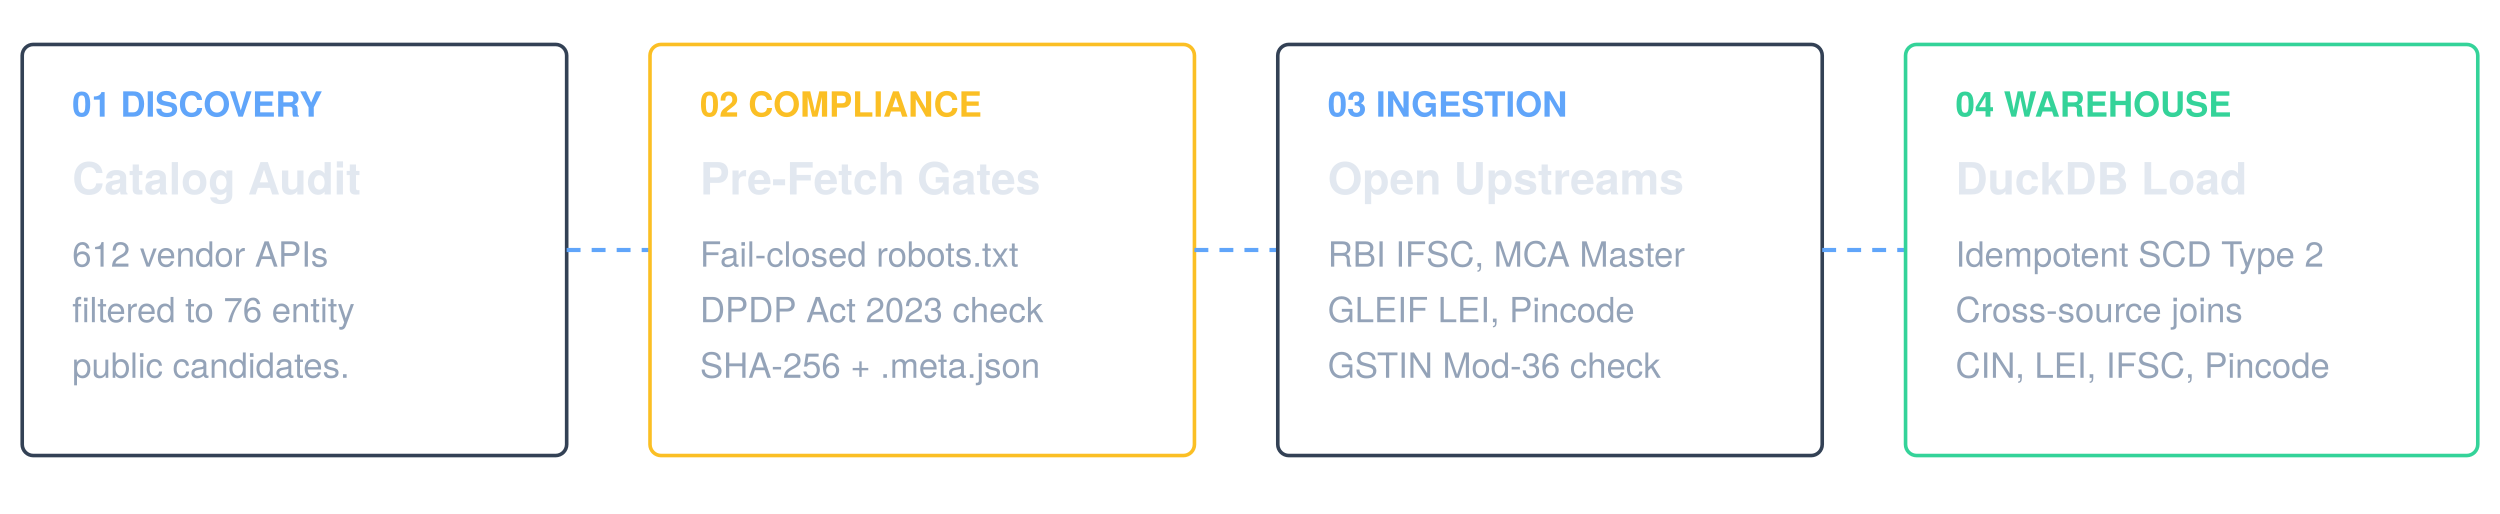
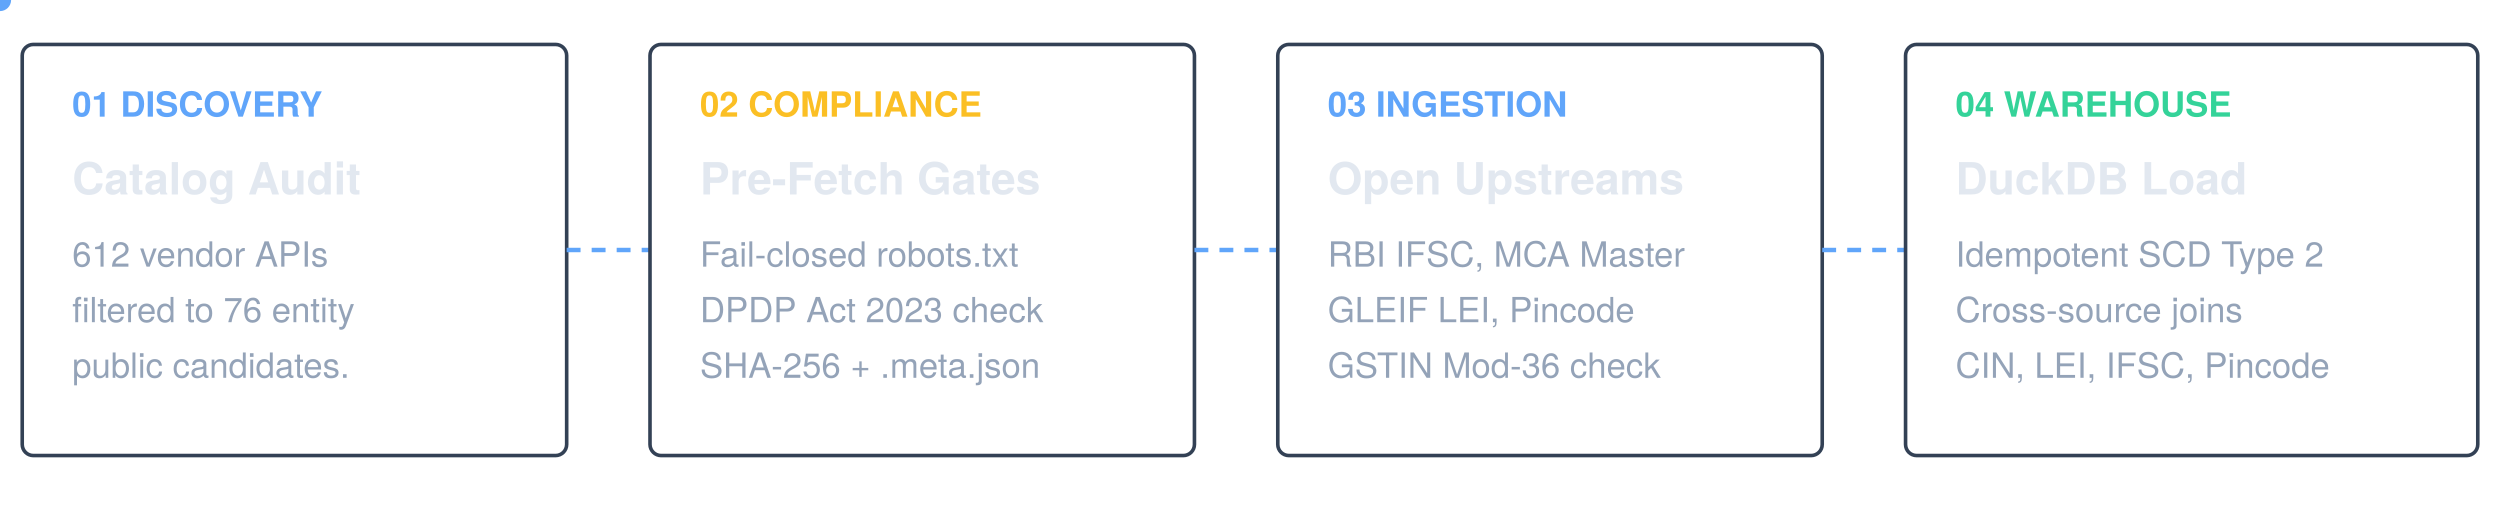
- <svg xmlns="http://www.w3.org/2000/svg" viewBox="0 0 900 185" width="900" height="185">
+ <svg xmlns="http://www.w3.org/2000/svg" viewBox="0 0 900 185" width="900" height="185" role="img" aria-label="Four-stage data pipeline: Discovery, Compliance, Ingestion, DuckDB Warehouse">
  <style>
  text { font-family: "Helvetica Neue", -apple-system, BlinkMacSystemFont, "Segoe UI", sans-serif; }
  .mono { font-family: ui-monospace, SFMono-Regular, Menlo, monospace; }
  .fg { fill: #E2E8F0; }
  .mut { fill: #94A3B8; }
  .blue { fill: #60A5FA; }
  .green { fill: #34D399; }
  .amber { fill: #FBBF24; }
  .bd { fill: none; stroke: #334155; stroke-width: 1.3; }
-   .bd-blue { fill: none; stroke: #60A5FA; stroke-width: 1.3; }
-   .bd-green { fill: none; stroke: #34D399; stroke-width: 1.3; }
-   .bd-amber { fill: none; stroke: #FBBF24; stroke-width: 1.3; }
-   .flow { fill: none; stroke: #60A5FA; stroke-width: 1.5; stroke-dasharray: 5 4; animation: march 1.4s linear infinite; }
-   @keyframes march { to { stroke-dashoffset: -18; } }
+   .flow { fill: none; stroke: #60A5FA; stroke-width: 1.6; stroke-dasharray: 5 4; animation: dw-march 1.2s linear infinite; }
+   .sig-dot { fill: #60A5FA; }
+ 
+   @keyframes dw-march { to { stroke-dashoffset: -18; } }
+ 
+   /* Synchronized stage pulses over 8s cycle matching signal dot arrival */
+   .dw-s1 { animation: dw-box-b 8s ease-in-out infinite 0s; }
+   .dw-s2 { animation: dw-box-a 8s ease-in-out infinite 2s; }
+   .dw-s3 { animation: dw-box-b 8s ease-in-out infinite 4s; }
+   .dw-s4 { animation: dw-box-g 8s ease-in-out infinite 6s; }
+ 
+   @keyframes dw-box-b {
+     0%, 20% { stroke: #60A5FA; stroke-width: 2; }
+     26%, 100% { stroke: #334155; stroke-width: 1.3; }
+   }
+   @keyframes dw-box-a {
+     0%, 20% { stroke: #FBBF24; stroke-width: 2; }
+     26%, 100% { stroke: #334155; stroke-width: 1.3; }
+   }
+   @keyframes dw-box-g {
+     0%, 20% { stroke: #34D399; stroke-width: 2; }
+     26%, 100% { stroke: #334155; stroke-width: 1.3; }
+   }
+ 
+   .dw-l1 { animation: dw-lbl 8s ease-in-out infinite 0s; }
+   .dw-l2 { animation: dw-lbl 8s ease-in-out infinite 2s; }
+   .dw-l3 { animation: dw-lbl 8s ease-in-out infinite 4s; }
+   .dw-l4 { animation: dw-lbl 8s ease-in-out infinite 6s; }
+   @keyframes dw-lbl {
+     0%, 20% { opacity: 1; }
+     26%, 100% { opacity: 0.65; }
+   }
+ 
  @media (prefers-color-scheme: light) {
    .fg { fill: #0F172A; }
    .mut { fill: #475569; }
    .blue { fill: #1D4ED8; }
    .green { fill: #059669; }
    .amber { fill: #D97706; }
    .bd { stroke: #CBD5E1; }
-     .bd-blue { stroke: #1D4ED8; }
-     .bd-green { stroke: #10B981; }
-     .bd-amber { stroke: #F59E0B; }
    .flow { stroke: #1D4ED8; }
+     .sig-dot { fill: #1D4ED8; }
+     @keyframes dw-box-b {
+       0%, 20% { stroke: #1D4ED8; stroke-width: 2; }
+       26%, 100% { stroke: #CBD5E1; stroke-width: 1.3; }
+     }
+     @keyframes dw-box-a {
+       0%, 20% { stroke: #D97706; stroke-width: 2; }
+       26%, 100% { stroke: #CBD5E1; stroke-width: 1.3; }
+     }
+     @keyframes dw-box-g {
+       0%, 20% { stroke: #059669; stroke-width: 2; }
+       26%, 100% { stroke: #CBD5E1; stroke-width: 1.3; }
+     }
  }
  @media (prefers-reduced-motion: reduce) {
-     .flow { animation: none; }
+     .flow, .dw-s1, .dw-s2, .dw-s3, .dw-s4, .dw-l1, .dw-l2, .dw-l3, .dw-l4 { animation: none !important; opacity: 1 !important; }
+     .sig-dot { display: none; }
  }
- </style>
-   <rect x="8" y="16" width="196" height="148" rx="4" class="bd" />
-   <text x="26" y="42" font-size="12.5" font-weight="700" class="blue">01 DISCOVERY</text>
+   </style>
+   <rect x="8" y="16" width="196" height="148" rx="4" class="bd dw-s1" />
+   <text x="26" y="42" font-size="12.5" font-weight="700" class="blue dw-l1">01 DISCOVERY</text>
  <text x="26" y="70" font-size="16" font-weight="700" class="fg">Catalog Audit</text>
  <text x="26" y="96" font-size="12.5" class="mut">612 vendor APIs</text>
  <text x="26" y="116" font-size="12.5" class="mut">filtered to 76 entity</text>
  <text x="26" y="136" font-size="12.5" class="mut">public candidates.</text>
  <line x1="204" y1="90" x2="234" y2="90" class="flow" />
-   <rect x="234" y="16" width="196" height="148" rx="4" class="bd-amber" />
-   <text x="252" y="42" font-size="12.5" font-weight="700" class="amber">02 COMPLIANCE</text>
+   <rect x="234" y="16" width="196" height="148" rx="4" class="bd dw-s2" />
+   <text x="252" y="42" font-size="12.5" font-weight="700" class="amber dw-l2">02 COMPLIANCE</text>
  <text x="252" y="70" font-size="16" font-weight="700" class="fg">Pre-Fetch Gates</text>
  <text x="252" y="96" font-size="12.5" class="mut">Fail-closed robots.txt</text>
  <text x="252" y="116" font-size="12.5" class="mut">DPDP Act 2023 check</text>
  <text x="252" y="136" font-size="12.5" class="mut">SHA-256 + .meta.json</text>
  <line x1="430" y1="90" x2="460" y2="90" class="flow" />
-   <rect x="460" y="16" width="196" height="148" rx="4" class="bd" />
-   <text x="478" y="42" font-size="12.5" font-weight="700" class="blue">03 INGESTION</text>
+   <rect x="460" y="16" width="196" height="148" rx="4" class="bd dw-s3" />
+   <text x="478" y="42" font-size="12.5" font-weight="700" class="blue dw-l3">03 INGESTION</text>
  <text x="478" y="70" font-size="16" font-weight="700" class="fg">Open Upstreams</text>
  <text x="478" y="96" font-size="12.5" class="mut">RBI IFSC, MCA Master</text>
  <text x="478" y="116" font-size="12.5" class="mut">GLEIF LEI, Pincode</text>
  <text x="478" y="136" font-size="12.5" class="mut">GSTIN Mod-36 check</text>
  <line x1="656" y1="90" x2="686" y2="90" class="flow" />
-   <rect x="686" y="16" width="206" height="148" rx="4" class="bd-green" />
-   <text x="704" y="42" font-size="12.5" font-weight="700" class="green">04 WAREHOUSE</text>
+   <rect x="686" y="16" width="206" height="148" rx="4" class="bd dw-s4" />
+   <text x="704" y="42" font-size="12.5" font-weight="700" class="green dw-l4">04 WAREHOUSE</text>
  <text x="704" y="70" font-size="16" font-weight="700" class="fg">DuckDB Load</text>
  <text x="704" y="96" font-size="12.5" class="mut">Idempotent SCD Type 2</text>
  <text x="704" y="116" font-size="12.5" class="mut">Cross-source joins</text>
  <text x="704" y="136" font-size="12.5" class="mut">CIN, LEI, IFSC, Pincode</text>
+   <circle r="4" class="sig-dot">
+     <animateMotion dur="8s" repeatCount="indefinite" path="M 106 90 L 332 90 L 558 90 L 789 90" />
+   </circle>
</svg>
